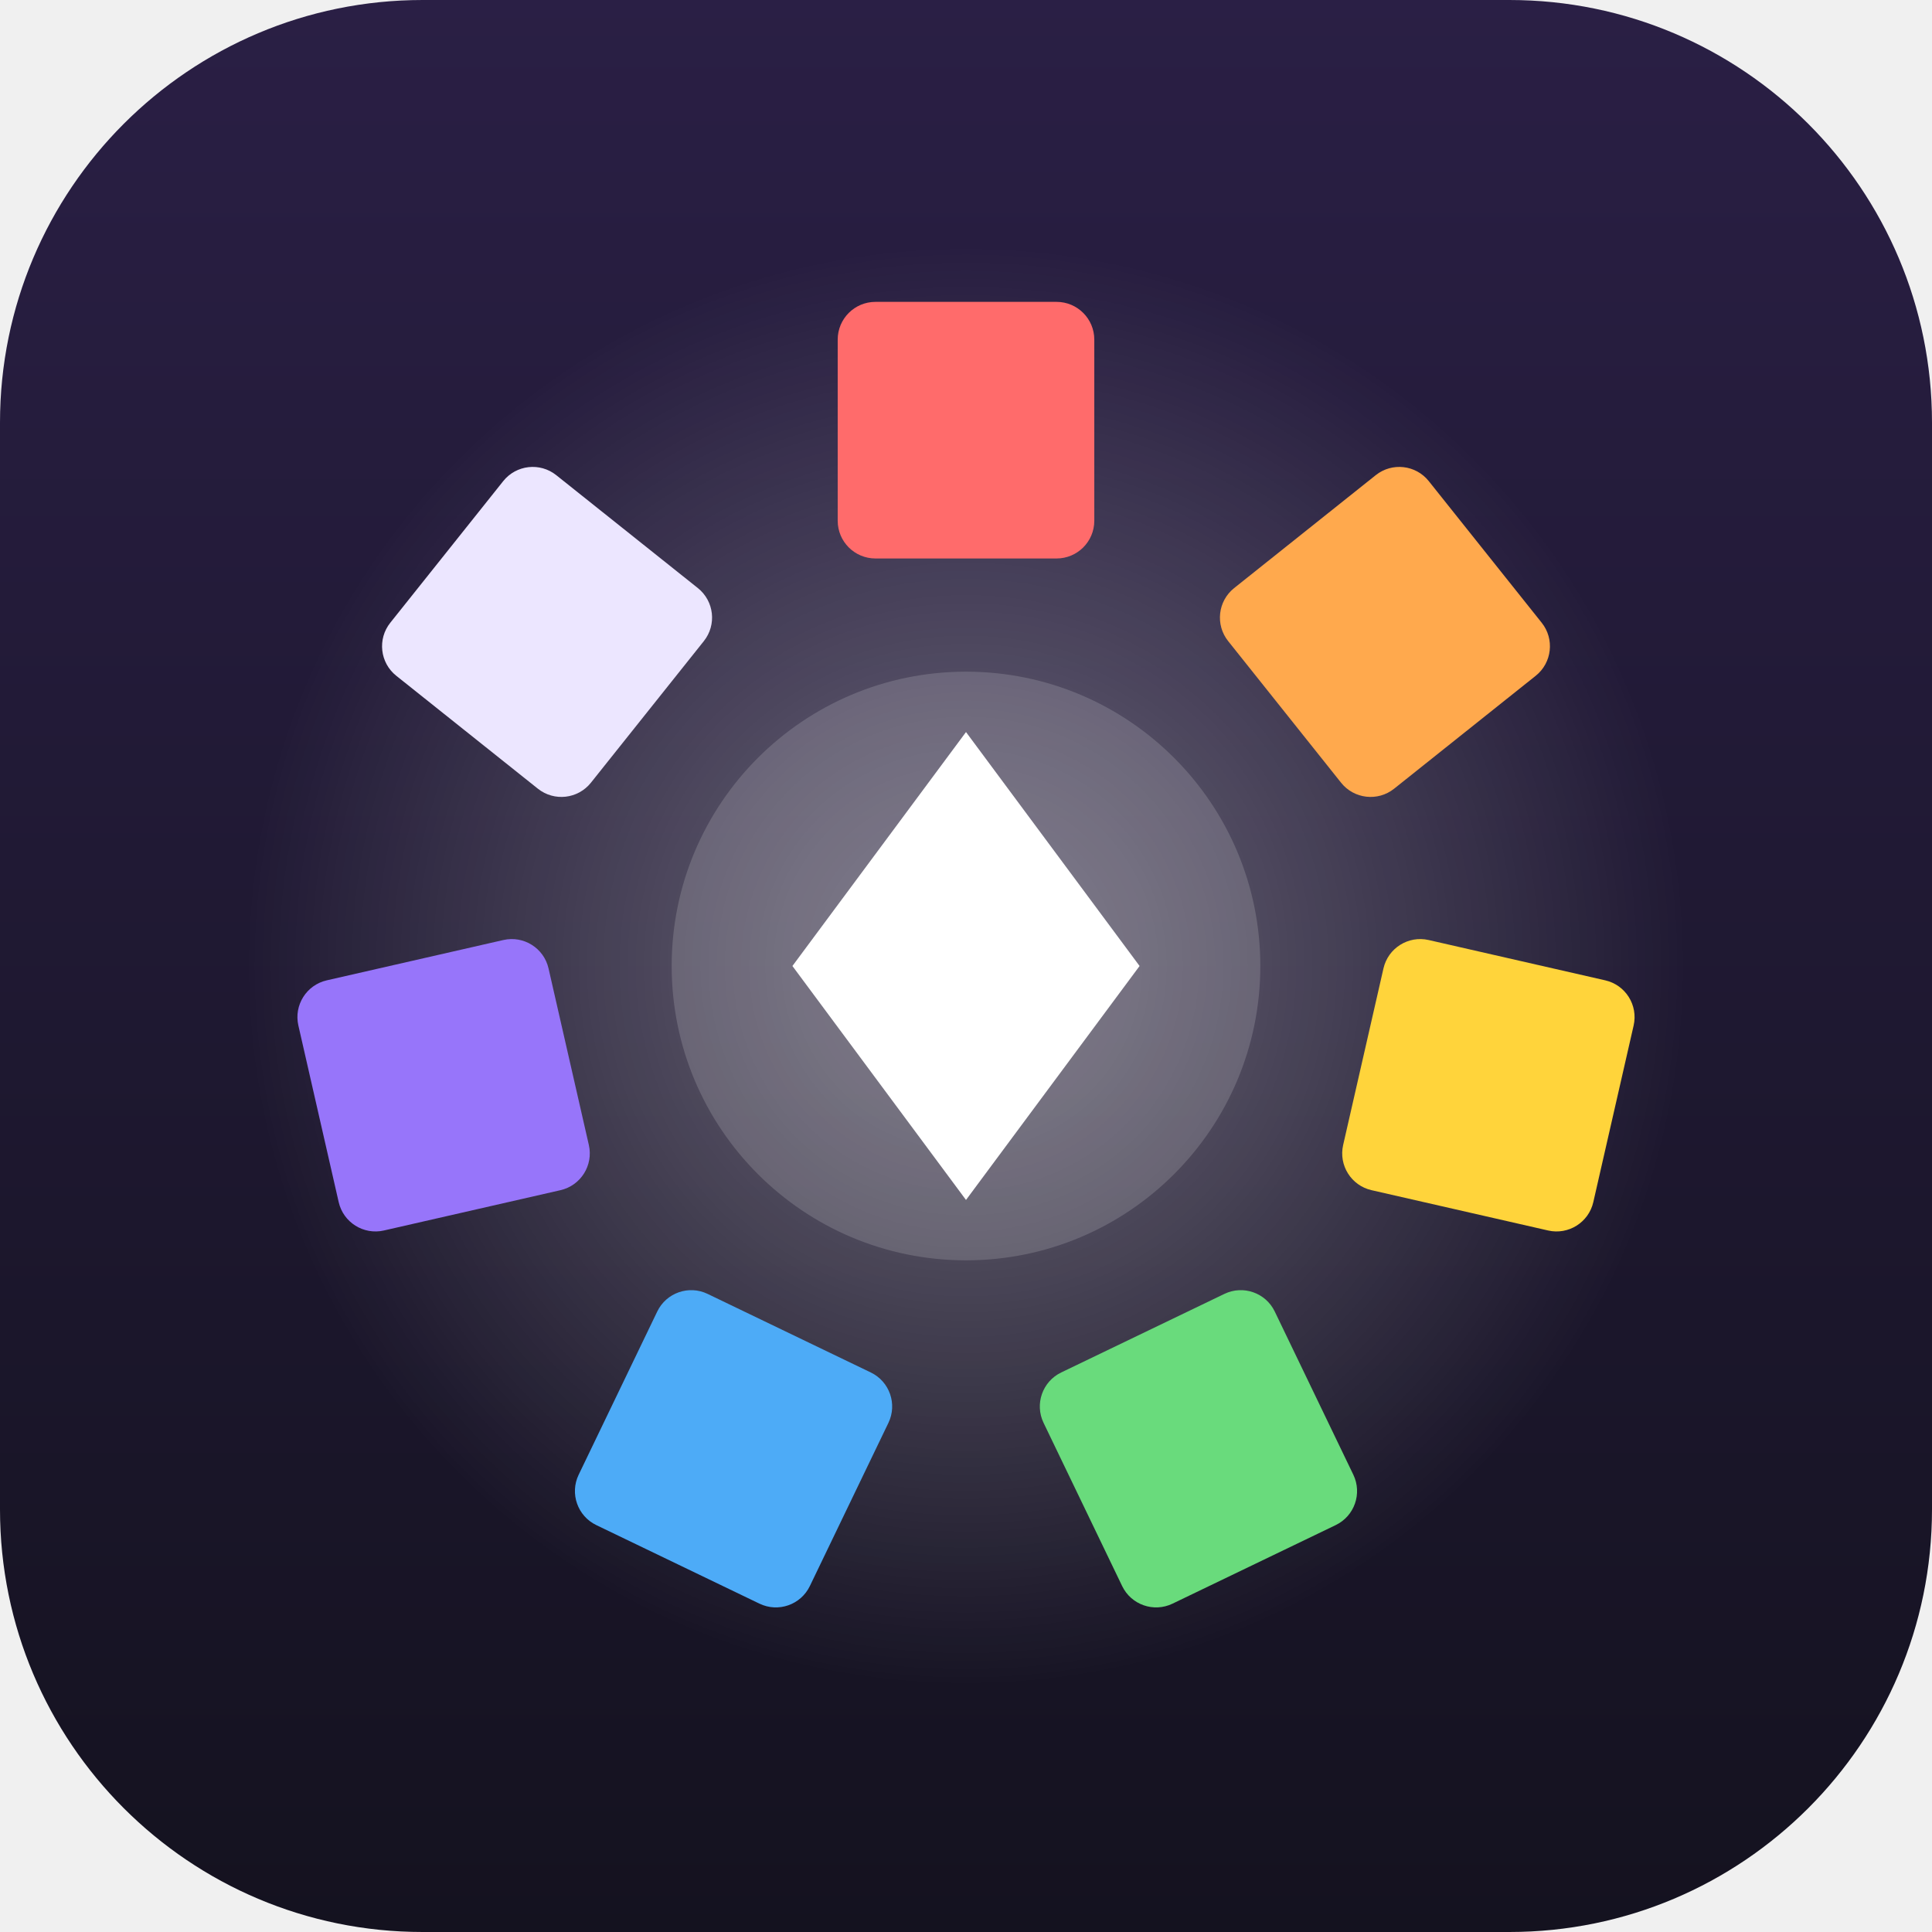
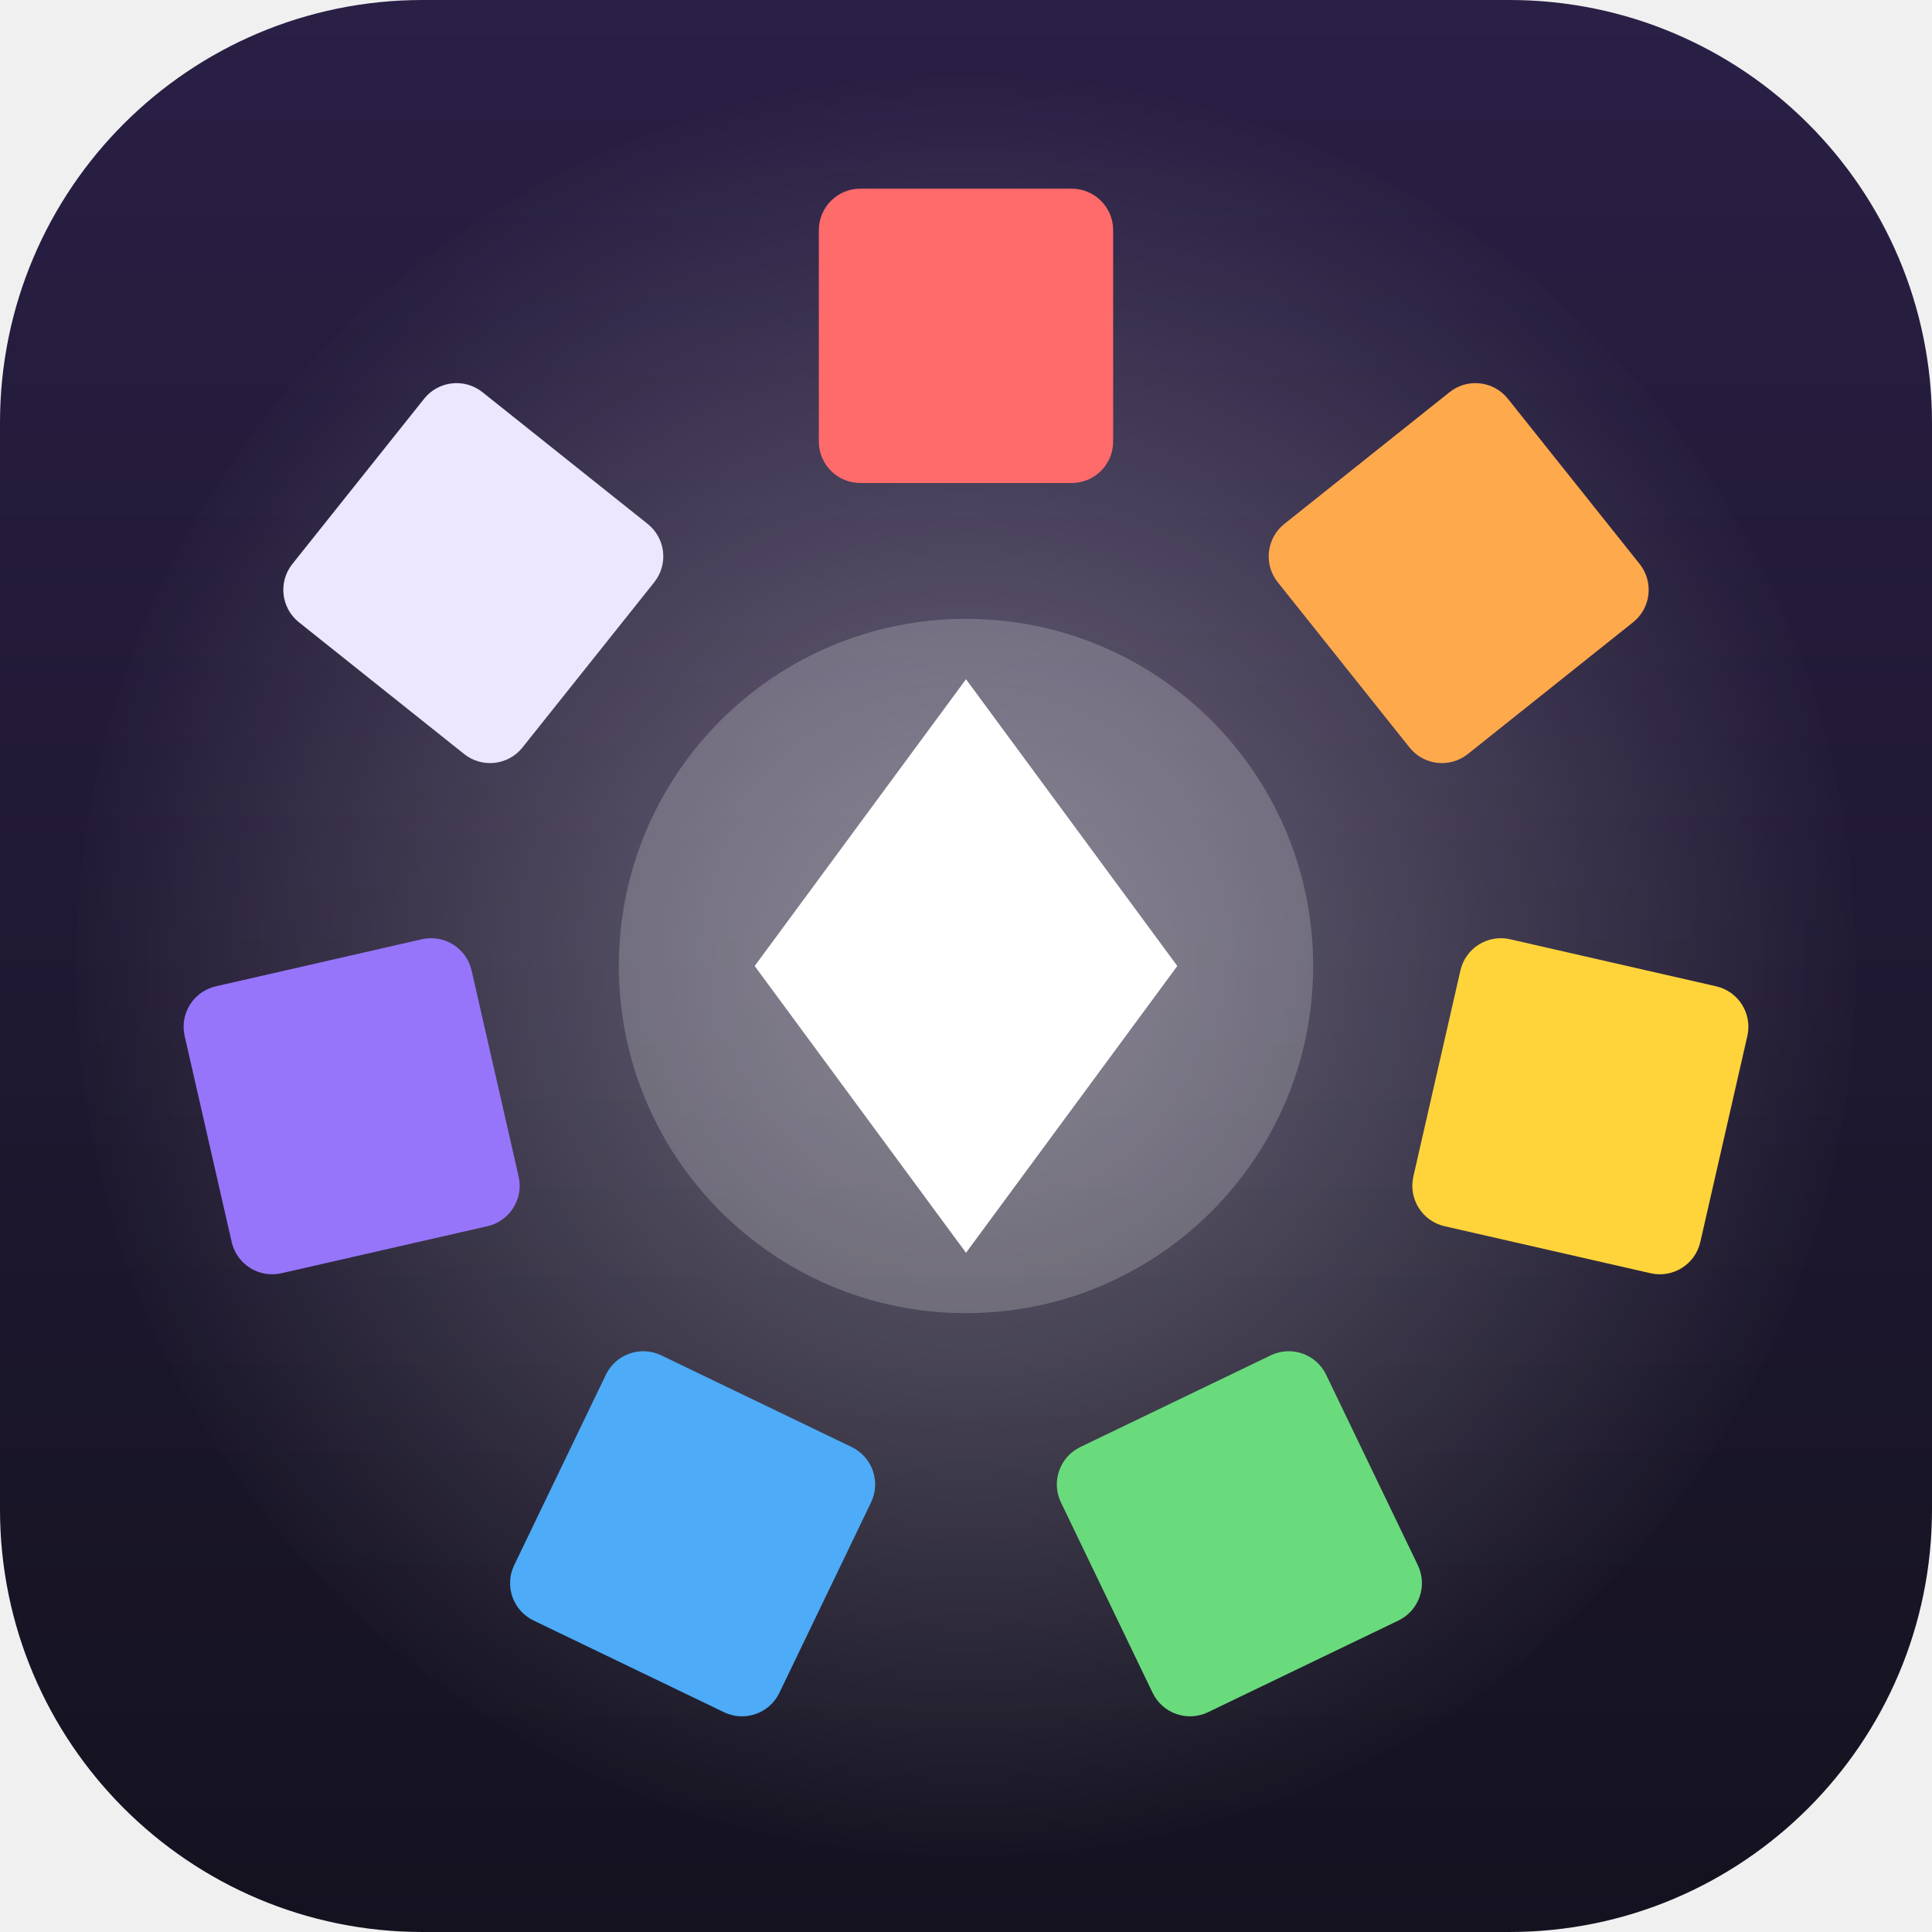
<svg xmlns="http://www.w3.org/2000/svg" viewBox="0 0 512 512" width="512" height="512">
  <defs>
    <linearGradient id="bg" x1="0" y1="0" x2="0" y2="1">
      <stop offset="0" stop-color="#2a1f45" />
      <stop offset="1" stop-color="#14121f" />
    </linearGradient>
    <radialGradient id="glow" cx="0.5" cy="0.5" r="0.5">
      <stop offset="0" stop-color="#ffffff" stop-opacity="0.35" />
      <stop offset="1" stop-color="#ffffff" stop-opacity="0" />
    </radialGradient>
  </defs>
  <rect width="512" height="512" rx="112" fill="url(#bg)" />
-   <circle cx="256" cy="256" r="190" fill="url(#glow)" />
+   <circle cx="256" cy="256" r="236" fill="url(#glow)" />
  <g transform="translate(256 256)">
-     <rect x="-34" y="-176" width="68" height="68" rx="10" fill="#ff6b6b" transform="rotate(0)" />
-     <rect x="-34" y="-176" width="68" height="68" rx="10" fill="#ffa94d" transform="rotate(51.43)" />
-     <rect x="-34" y="-176" width="68" height="68" rx="10" fill="#ffd43b" transform="rotate(102.86)" />
-     <rect x="-34" y="-176" width="68" height="68" rx="10" fill="#69db7c" transform="rotate(154.29)" />
-     <rect x="-34" y="-176" width="68" height="68" rx="10" fill="#4dabf7" transform="rotate(205.71)" />
-     <rect x="-34" y="-176" width="68" height="68" rx="10" fill="#9775fa" transform="rotate(257.14)" />
-     <rect x="-34" y="-176" width="68" height="68" rx="10" fill="#ece6ff" transform="rotate(308.57)" />
-     <circle r="78" fill="#ffffff" fill-opacity="0.16" />
-     <path d="M0 -62 L46 0 L0 62 L-46 0 Z" fill="#ffffff" />
-     <path d="M0 -28 L20 0 L0 28 L-20 0 Z" fill="#ffffff" fill-opacity="0.55" />
+     <rect x="-39" y="-206" width="78" height="78" rx="11" fill="#ff6b6b" transform="rotate(0)" />
+     <rect x="-39" y="-206" width="78" height="78" rx="11" fill="#ffa94d" transform="rotate(51.43)" />
+     <rect x="-39" y="-206" width="78" height="78" rx="11" fill="#ffd43b" transform="rotate(102.86)" />
+     <rect x="-39" y="-206" width="78" height="78" rx="11" fill="#69db7c" transform="rotate(154.29)" />
+     <rect x="-39" y="-206" width="78" height="78" rx="11" fill="#4dabf7" transform="rotate(205.71)" />
+     <rect x="-39" y="-206" width="78" height="78" rx="11" fill="#9775fa" transform="rotate(257.14)" />
+     <rect x="-39" y="-206" width="78" height="78" rx="11" fill="#ece6ff" transform="rotate(308.57)" />
+     <circle r="92" fill="#ffffff" fill-opacity="0.2" />
+     <path d="M0 -76 L56 0 L0 76 L-56 0 Z" fill="#ffffff" />
+     <path d="M0 -34 L24 0 L0 34 L-24 0 Z" fill="#ffffff" fill-opacity="0.55" />
  </g>
</svg>
